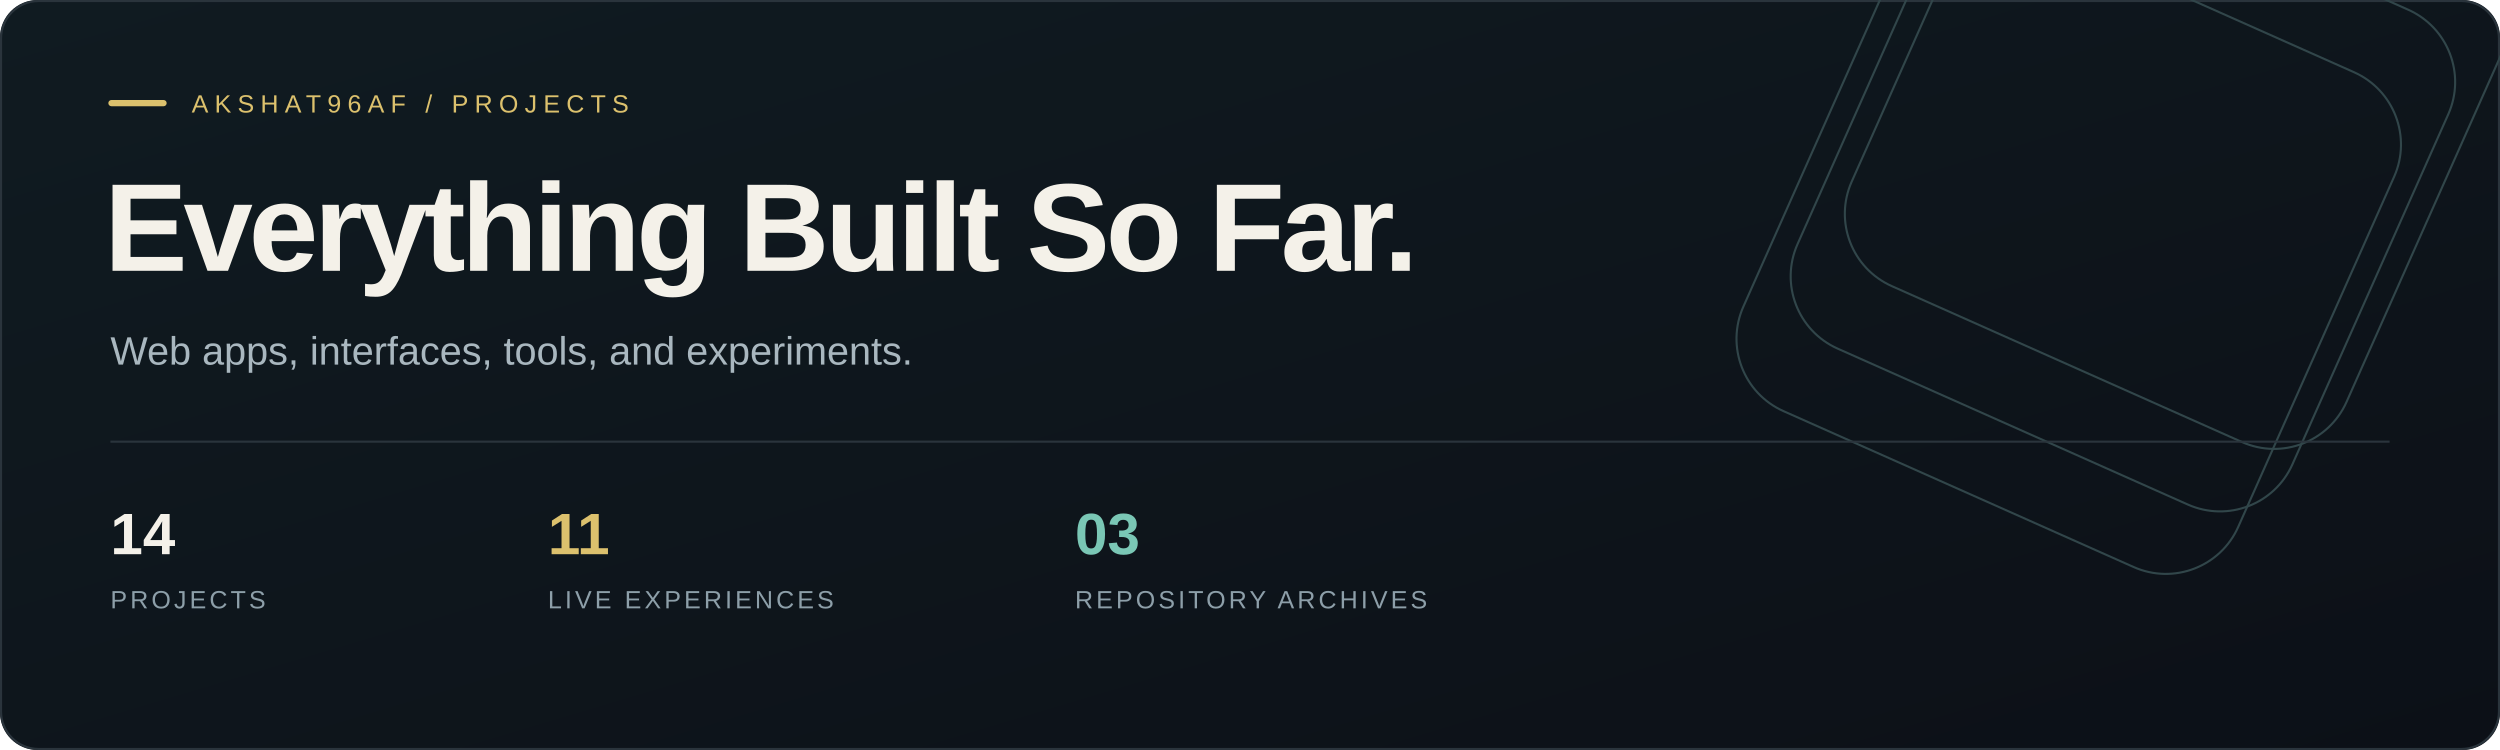
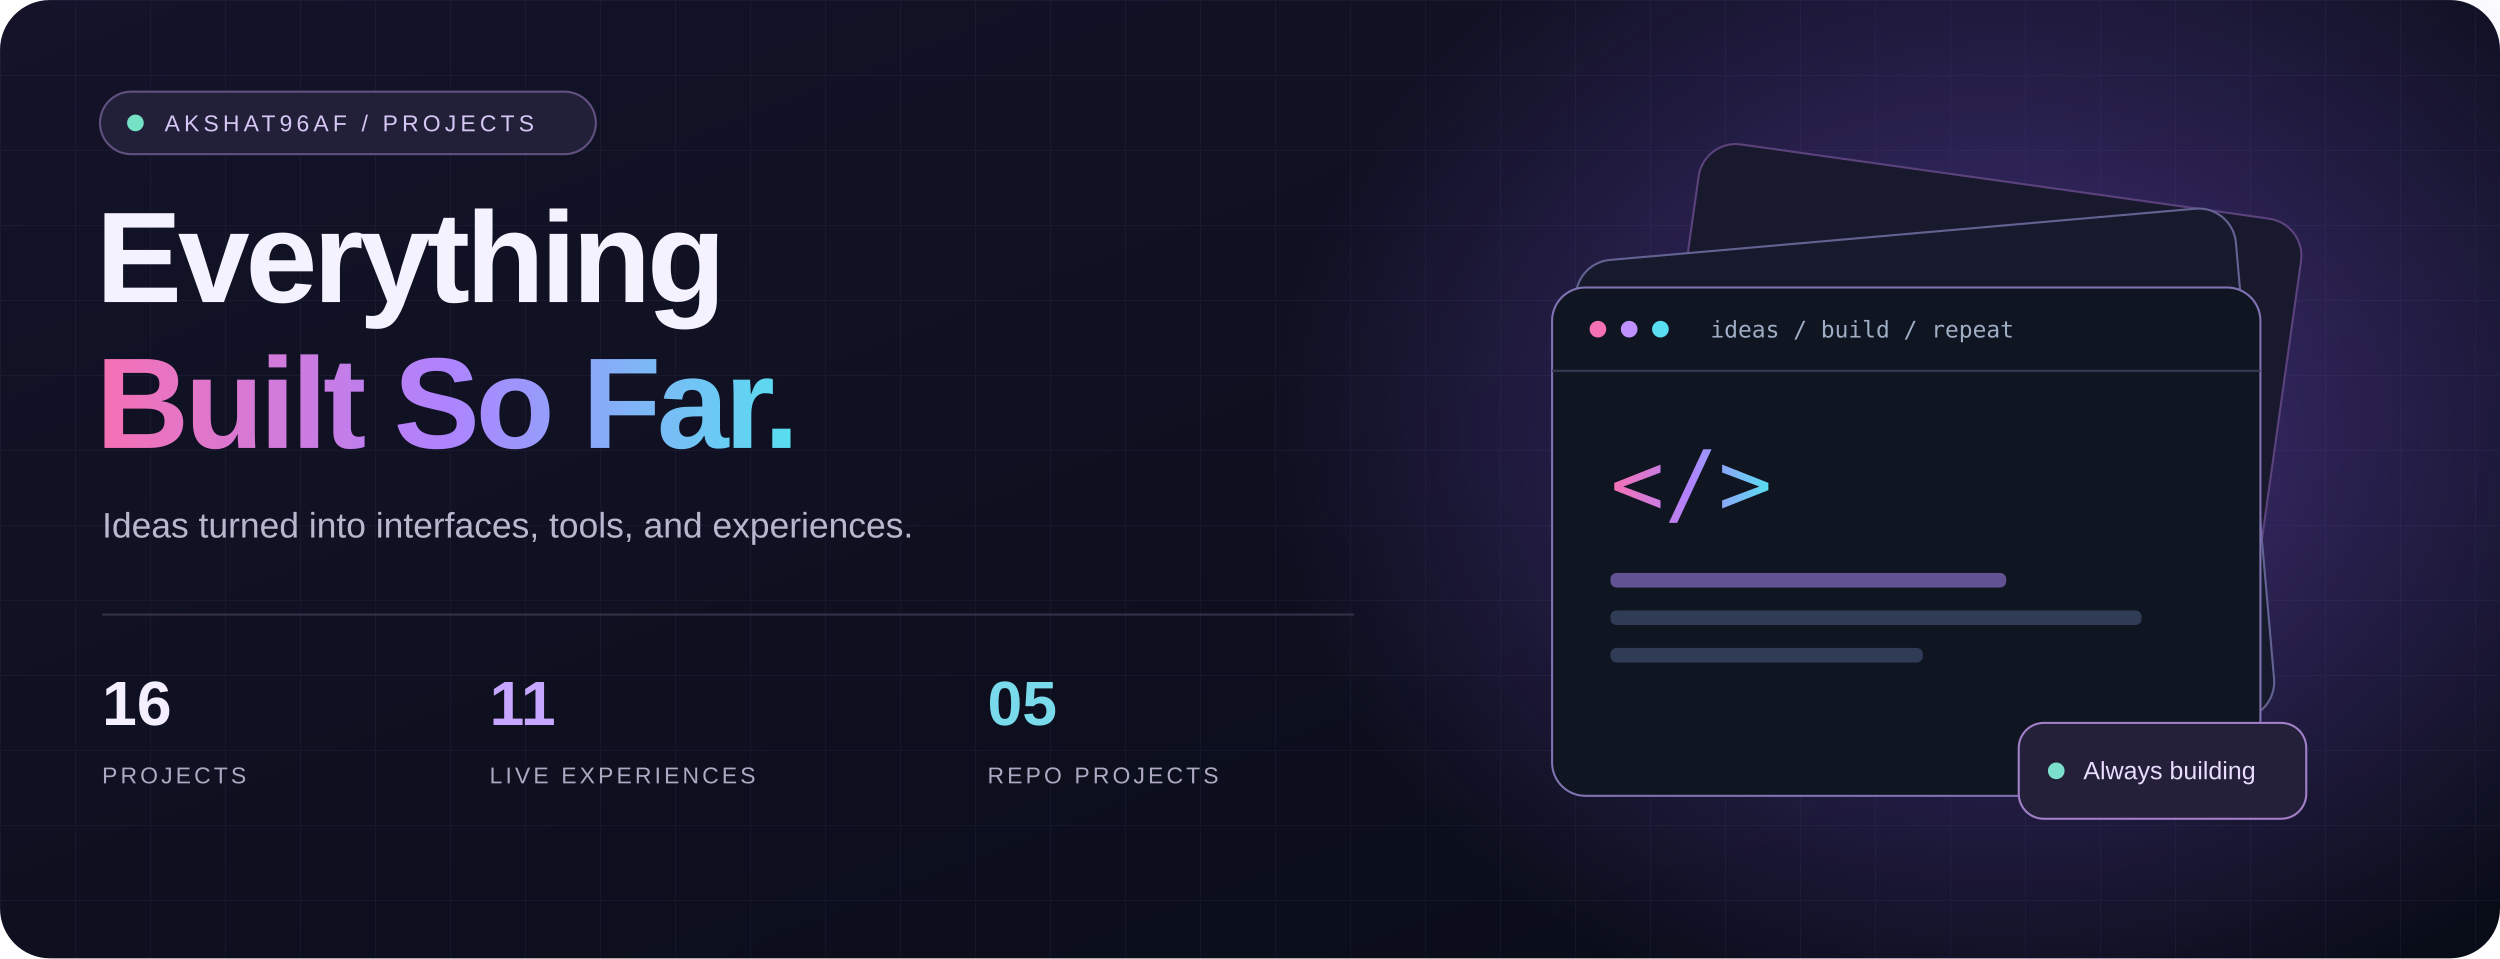
- <svg xmlns="http://www.w3.org/2000/svg" width="1200" height="360" viewBox="0 0 1200 360" role="img" aria-label="Projects — Everything Built So Far. 14 projects, 11 live experiences, 3 repository archives.">
+ <svg xmlns="http://www.w3.org/2000/svg" width="1200" height="460" viewBox="0 0 1200 460">
  <defs>
    <linearGradient id="bg" x2="1" y2="1">
-       <stop stop-color="#101B21" />
-       <stop offset="1" stop-color="#0C1017" />
+       <stop stop-color="#141329" />
+       <stop offset="1" stop-color="#080C16" />
    </linearGradient>
-     <linearGradient id="line">
-       <stop stop-color="#DCC16D" />
-       <stop offset="1" stop-color="#4DAF9E" />
+     <linearGradient id="accent">
+       <stop stop-color="#F471B5" />
+       <stop offset=".5" stop-color="#AE83FF" />
+       <stop offset="1" stop-color="#59DDF0" />
    </linearGradient>
+     <radialGradient id="glow">
+       <stop stop-color="#7851D6" stop-opacity=".5" />
+       <stop offset="1" stop-color="#7851D6" stop-opacity="0" />
+     </radialGradient>
+     <pattern id="grid" width="36" height="36" patternUnits="userSpaceOnUse">
+       <path d="M36 0H0V36" fill="none" stroke="#AEAAFF" stroke-opacity=".055" />
+     </pattern>
  </defs>
-   <rect width="1200" height="360" rx="18" fill="url(#bg)" />
-   <rect x=".5" y=".5" width="1199" height="359" rx="18" fill="none" stroke="#2A343C" />
-   <g fill="none" stroke="#31464A" stroke-width="1">
-     <rect x="915" y="-74" width="260" height="260" rx="38" transform="rotate(24 1045 56)" />
-     <rect x="889" y="-44" width="260" height="260" rx="38" transform="rotate(24 1019 86)" />
-     <rect x="863" y="-14" width="260" height="260" rx="38" transform="rotate(24 993 116)" />
+   <rect width="1200" height="460" rx="24" fill="url(#bg)" />
+   <rect width="1200" height="460" rx="24" fill="url(#grid)" />
+   <ellipse cx="965" cy="210" rx="355" ry="295" fill="url(#glow)" />
+   <path d="M24 1H1176" stroke="url(#accent)" stroke-width="2" />
+   <g font-family="Arial,Helvetica,sans-serif">
+     <rect x="48" y="44" width="238" height="30" rx="15" fill="#222039" stroke="#625180" />
+     <circle cx="65" cy="59" r="4" fill="#75E2C5" />
+     <text x="79" y="63" fill="#D7C7F5" font-size="11" letter-spacing="2">AKSHAT96AF / PROJECTS</text>
+     <text x="46" y="145" font-size="62" font-weight="700" fill="#F5F2FF" letter-spacing="-2">Everything</text>
+     <text x="46" y="215" font-size="62" font-weight="700" fill="url(#accent)" letter-spacing="-2">Built So Far.</text>
+     <text x="49" y="258" font-size="17" fill="#B8B7CD">Ideas turned into interfaces, tools, and experiences.</text>
+     <path d="M49 295H650" stroke="#343047" />
+     <text x="49" y="348" fill="#F4EFFF" font-size="30" font-weight="700">16</text>
+     <text x="49" y="376" fill="#AEA9C3" font-size="11" letter-spacing="1.5">PROJECTS</text>
+     <text x="235" y="348" fill="#C7A6FF" font-size="30" font-weight="700">11</text>
+     <text x="235" y="376" fill="#AEA9C3" font-size="11" letter-spacing="1.5">LIVE EXPERIENCES</text>
+     <text x="474" y="348" fill="#79DAEB" font-size="30" font-weight="700">05</text>
+     <text x="474" y="376" fill="#AEA9C3" font-size="11" letter-spacing="1.5">REPO PROJECTS</text>
  </g>
-   <rect x="52" y="48" width="28" height="3" rx="1.5" fill="#DCC16D" />
-   <text x="92" y="54" fill="#DCC16D" font-family="Arial,Helvetica,sans-serif" font-size="12" letter-spacing="3">AKSHAT96AF / PROJECTS</text>
-   <text x="50" y="130" fill="#F4F1E9" font-family="Arial,Helvetica,sans-serif" font-weight="700" font-size="60" letter-spacing="-2">Everything Built So Far.</text>
-   <text x="53" y="175" fill="#A9B7BF" font-family="Arial,Helvetica,sans-serif" font-size="19">Web apps, interfaces, tools, and experiments.</text>
-   <path d="M53 212H1147" stroke="#2A343C" />
-   <path d="M53 212H241" stroke="url(#line)" stroke-width="2" />
-   <g font-family="Arial,Helvetica,sans-serif">
-     <text x="53" y="266" fill="#F4F1E9" font-size="28" font-weight="700">14</text>
-     <text x="53" y="292" fill="#8D9FA9" font-size="12" letter-spacing="1.5">PROJECTS</text>
-     <text x="263" y="266" fill="#DCC16D" font-size="28" font-weight="700">11</text>
-     <text x="263" y="292" fill="#8D9FA9" font-size="12" letter-spacing="1.5">LIVE EXPERIENCES</text>
-     <text x="516" y="266" fill="#7AC7B5" font-size="28" font-weight="700">03</text>
-     <text x="516" y="292" fill="#8D9FA9" font-size="12" letter-spacing="1.5">REPOSITORY ARCHIVES</text>
+   <g transform="translate(745 86)">
+     <rect x="55" y="0" width="292" height="237" rx="18" fill="#19192E" stroke="#5B427D" transform="rotate(8 201 118)" />
+     <rect x="20" y="26" width="318" height="246" rx="18" fill="#171A2D" stroke="#636393" transform="rotate(-5 179 149)" />
+     <rect x="0" y="52" width="340" height="244" rx="16" fill="#101522" stroke="#8073B1" />
+     <path d="M0 92H340" stroke="#343A54" />
+     <circle cx="22" cy="72" r="4" fill="#F471B5" />
+     <circle cx="37" cy="72" r="4" fill="#BE91FF" />
+     <circle cx="52" cy="72" r="4" fill="#59DDF0" />
+     <text x="76" y="76" font-family="monospace" font-size="11" fill="#9FADC5">ideas / build / repeat</text>
+     <text x="28" y="161" font-family="monospace" font-size="43" fill="url(#accent)">&lt;/&gt;</text>
+     <rect x="28" y="189" width="190" height="7" rx="3" fill="#625294" />
+     <rect x="28" y="207" width="255" height="7" rx="3" fill="#303B55" />
+     <rect x="28" y="225" width="150" height="7" rx="3" fill="#303B55" />
+     <rect x="224" y="261" width="138" height="46" rx="12" fill="#242039" stroke="#A180C9" />
+     <circle cx="242" cy="284" r="4" fill="#7BE1CD" />
+     <text x="255" y="288" font-family="Arial,sans-serif" font-size="12" fill="#E9DDFF">Always building</text>
  </g>
</svg>
